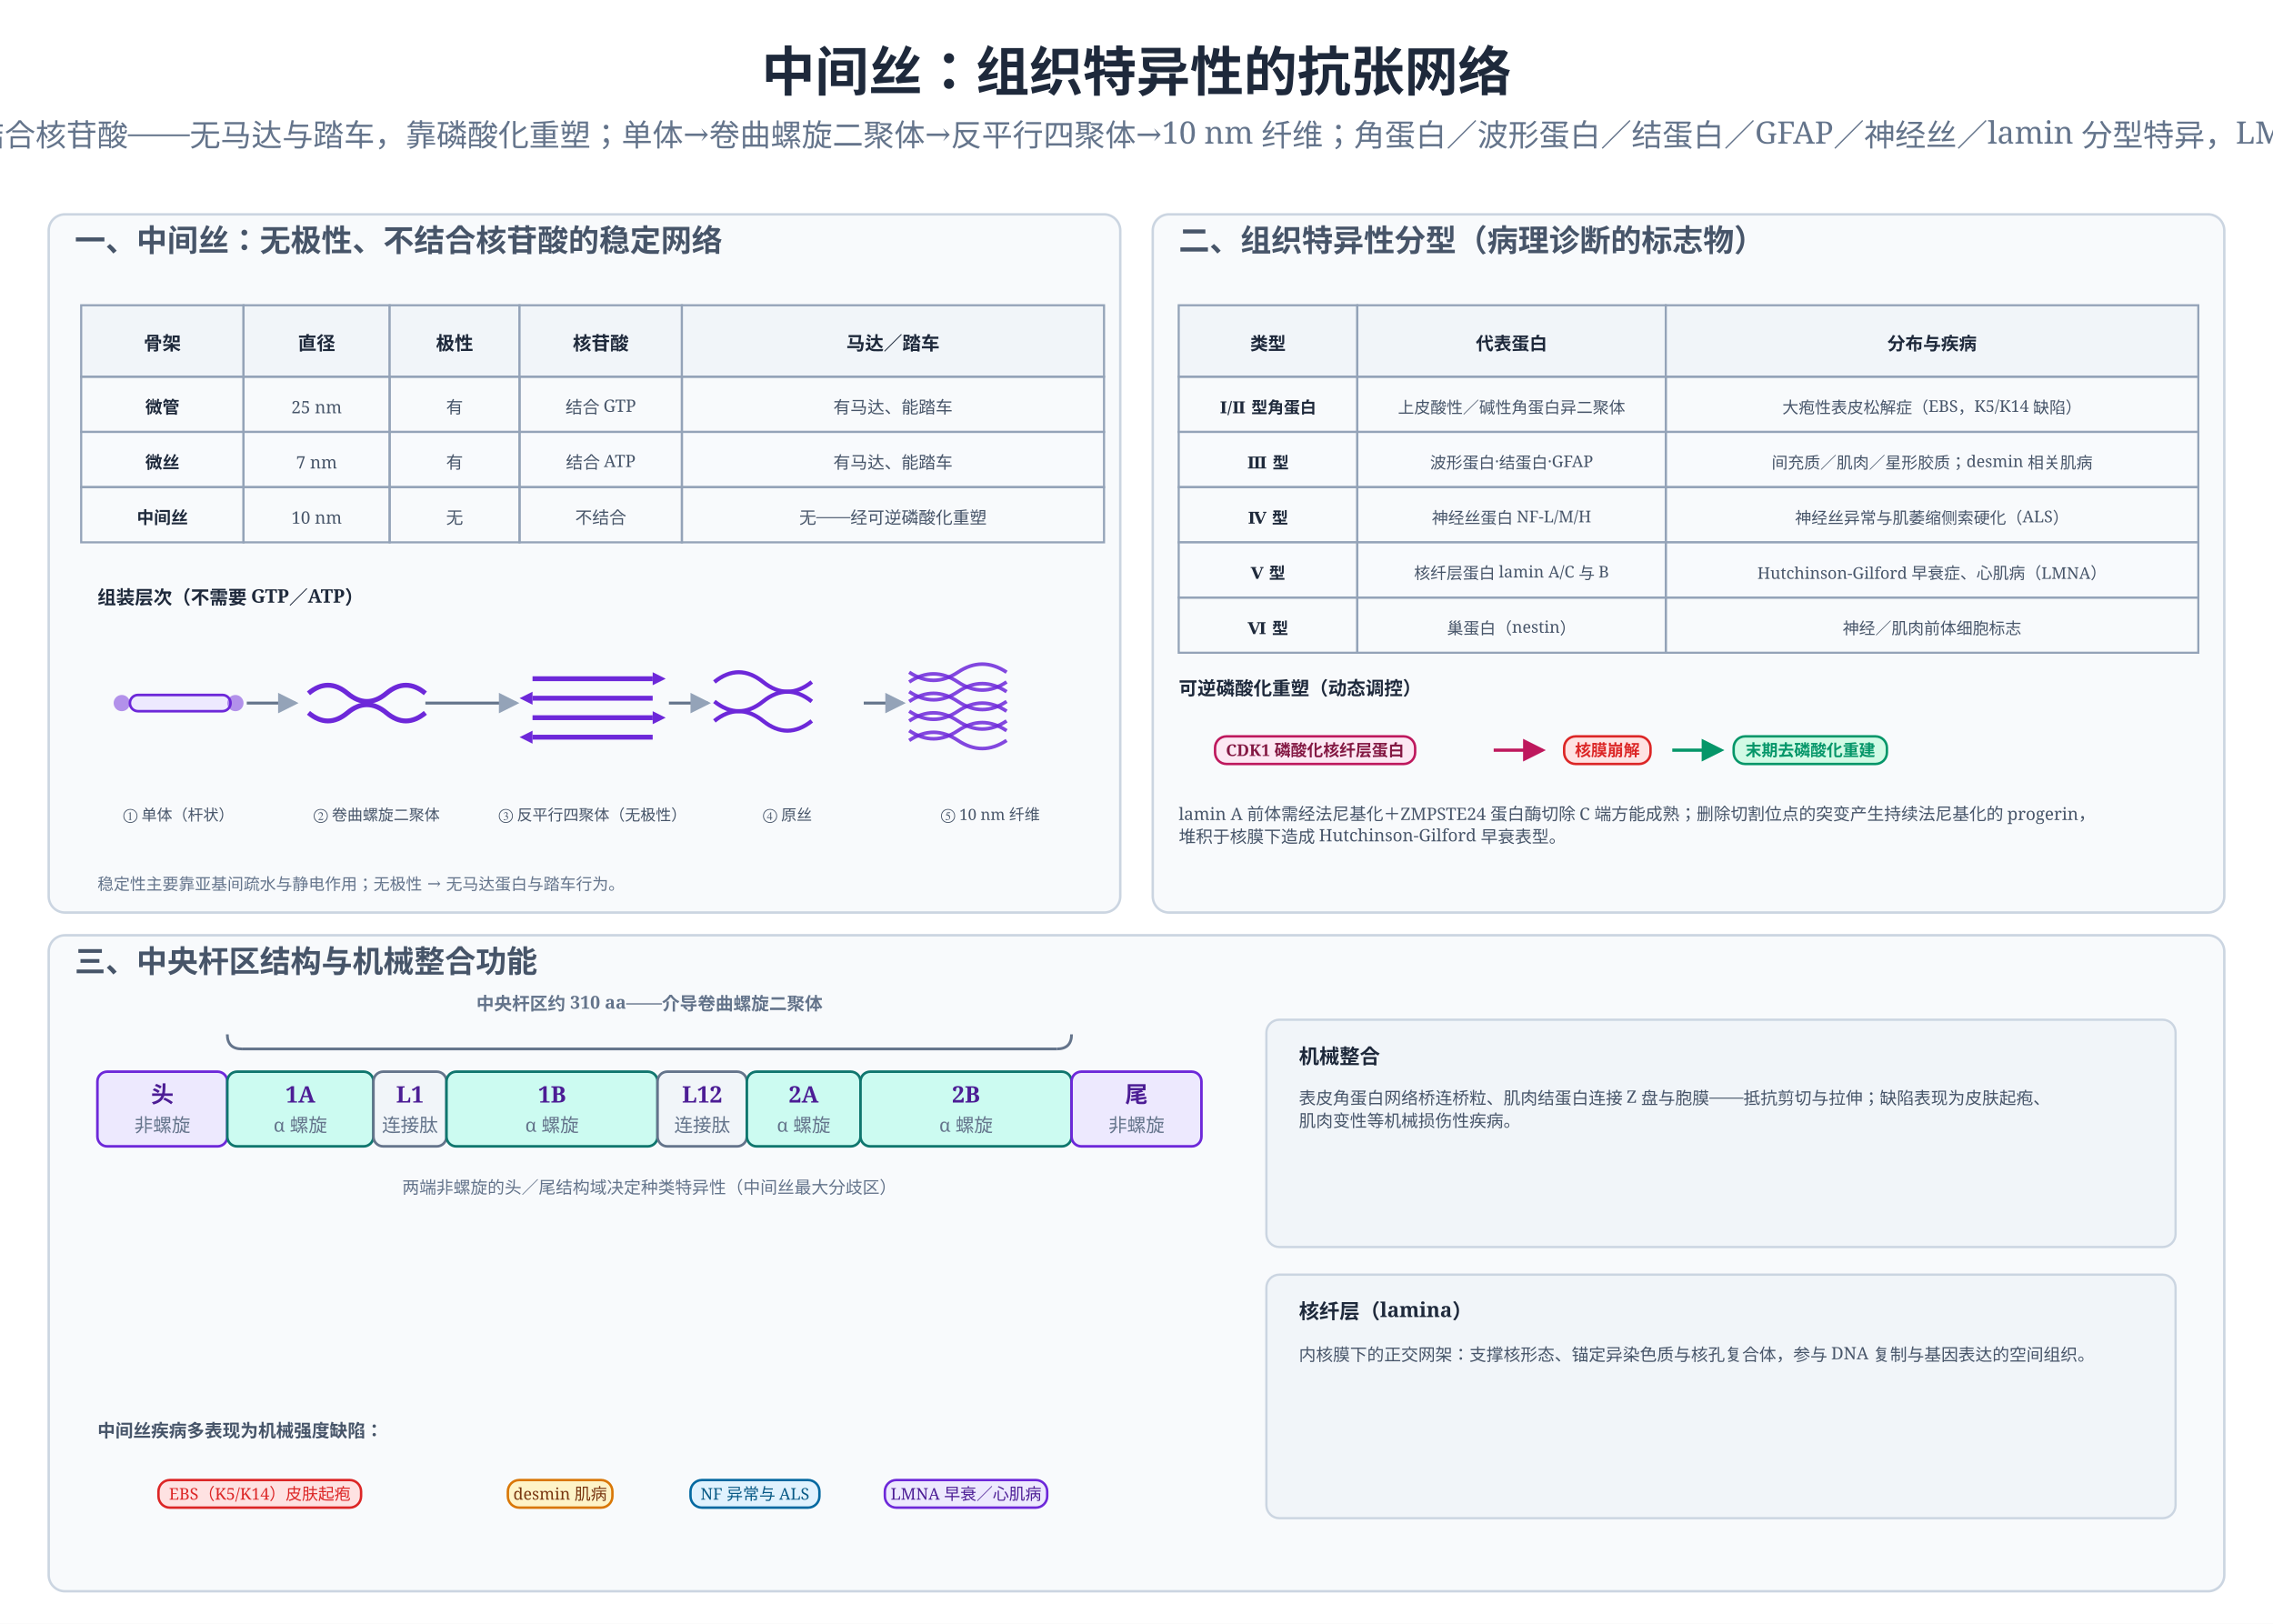
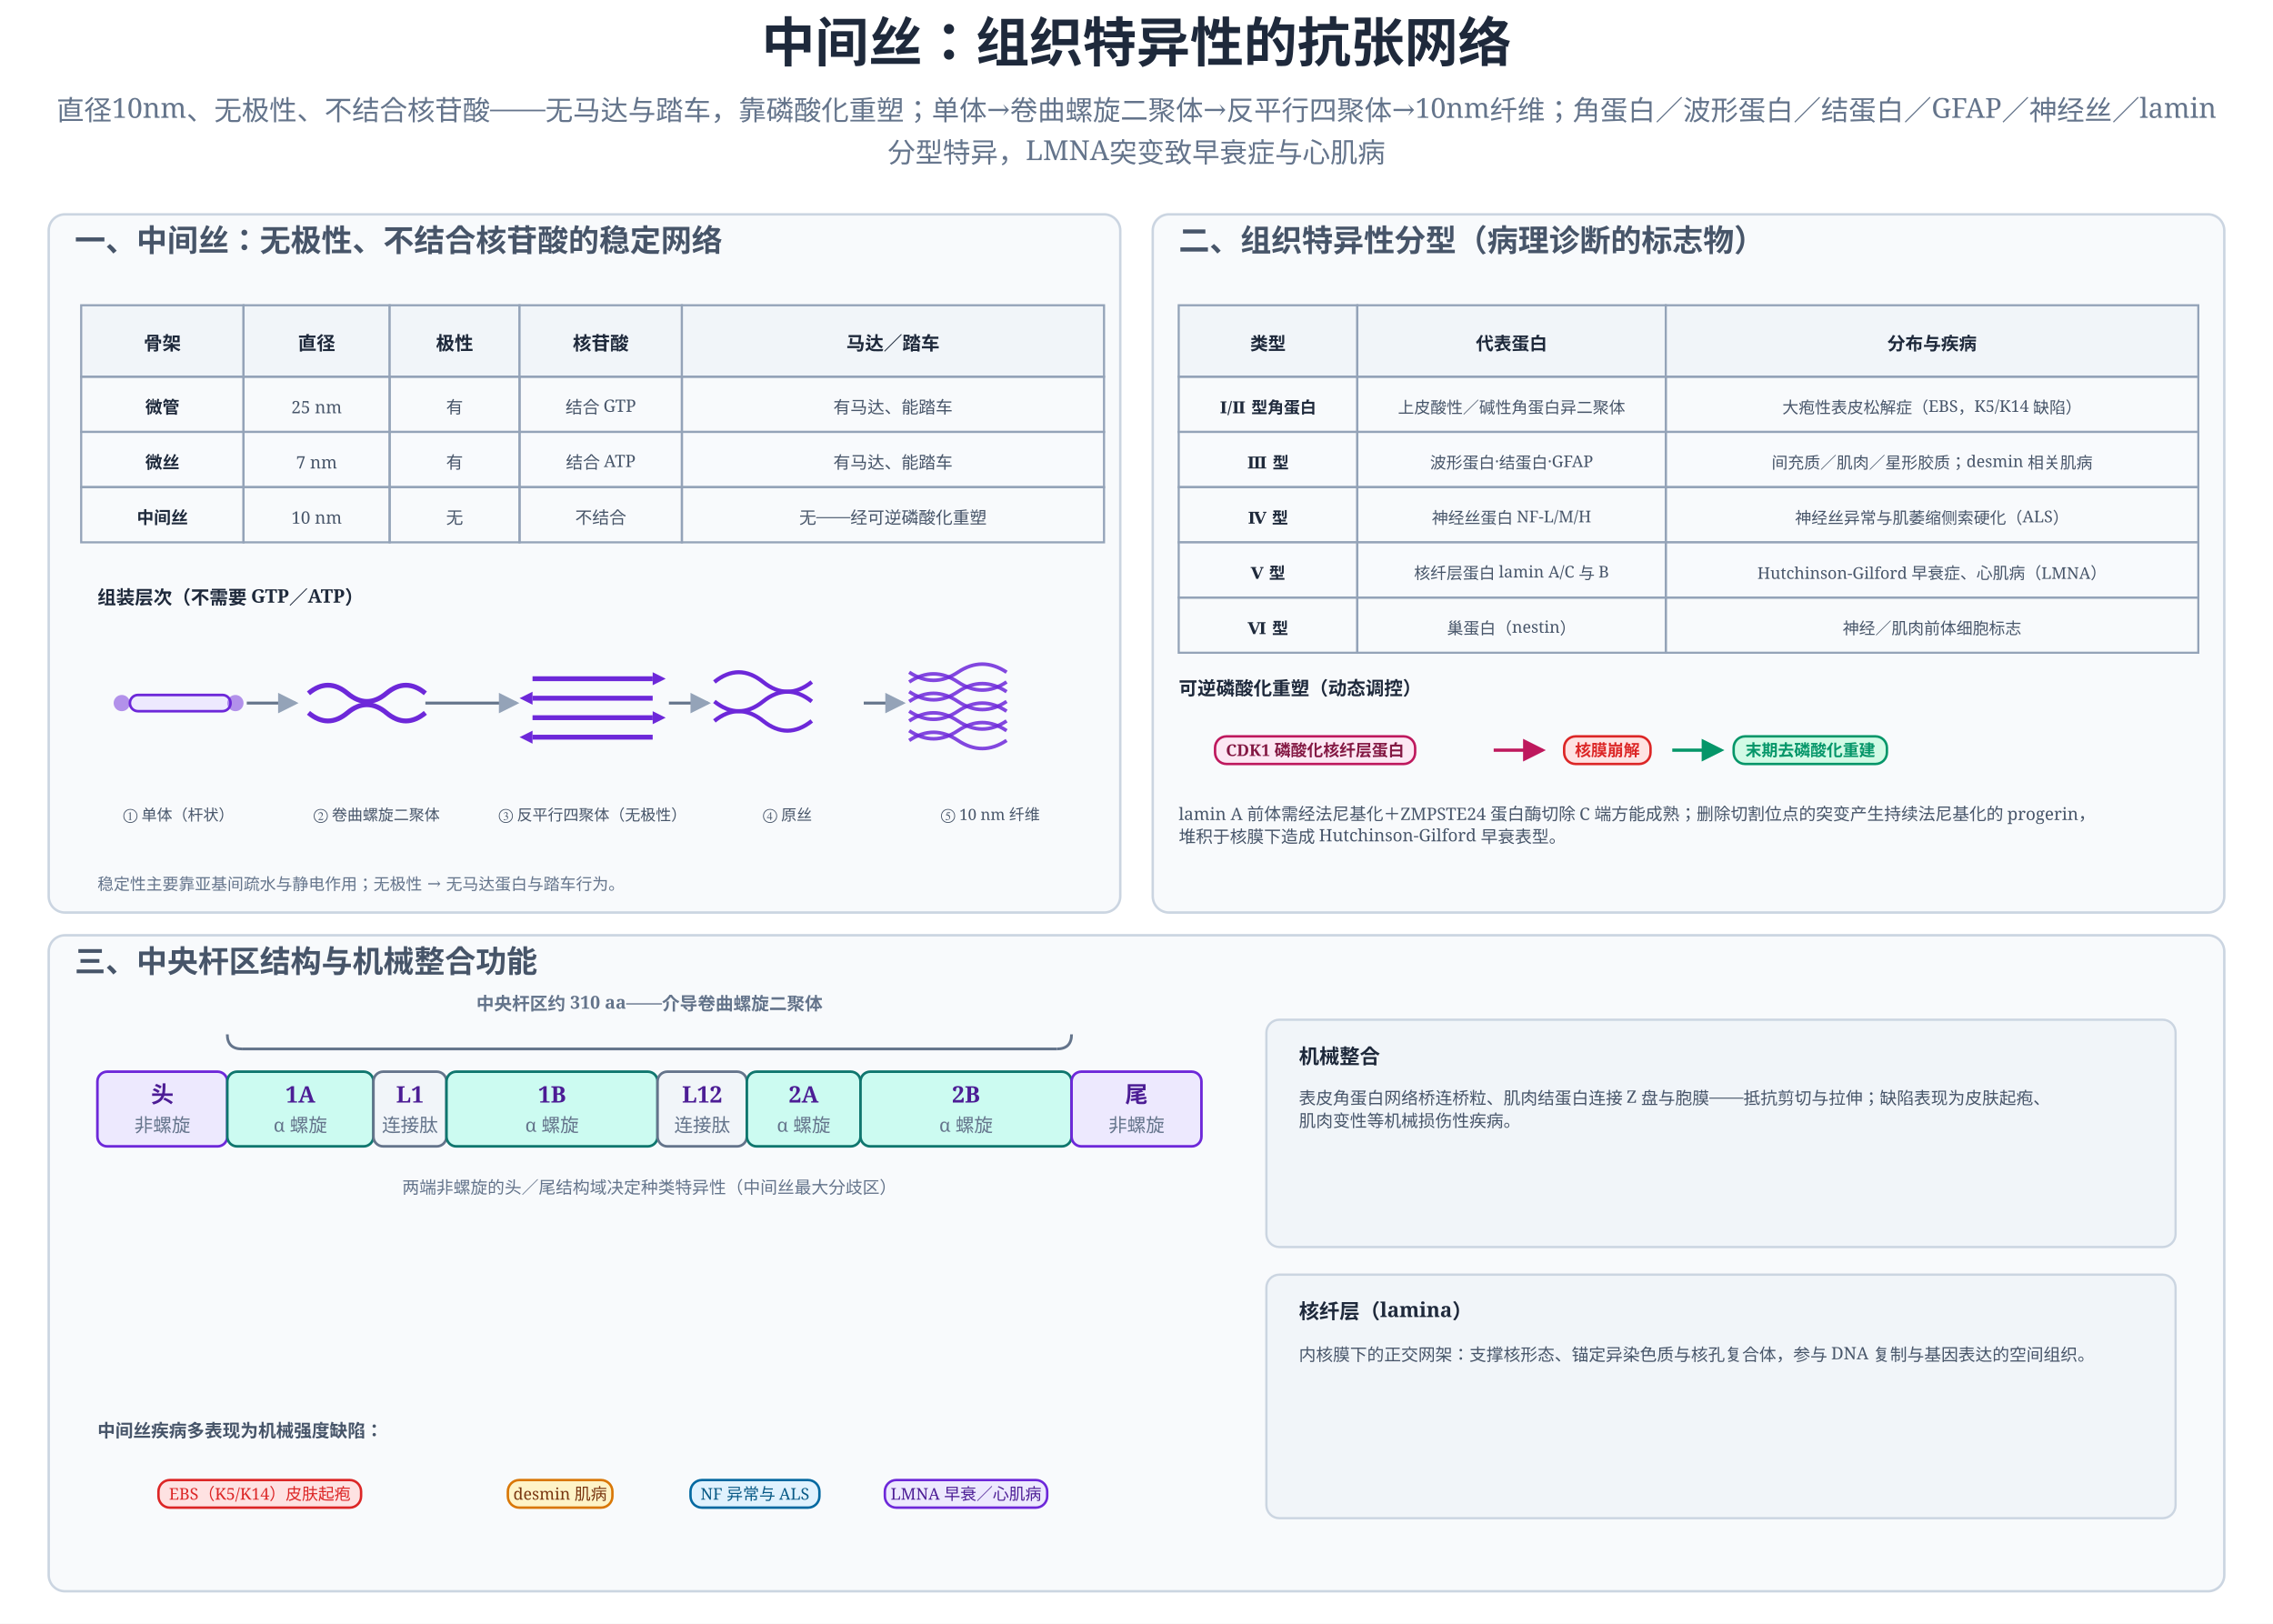
<svg xmlns="http://www.w3.org/2000/svg" width="1400" height="1000" viewBox="0 0 1400 1000" font-family="Noto Serif SC, LXGW WenKai, Songti SC, serif">
  <defs>
    <marker id="arr-ink" viewBox="0 0 10 10" refX="8.5" refY="5" markerWidth="7" markerHeight="7" orient="auto-start-reverse">
      <path d="M0,0 L10,5 L0,10 z" fill="#334155" />
    </marker>
    <marker id="arr-dna" viewBox="0 0 10 10" refX="8.5" refY="5" markerWidth="7" markerHeight="7" orient="auto-start-reverse">
      <path d="M0,0 L10,5 L0,10 z" fill="#0f766e" />
    </marker>
    <marker id="arr-rna" viewBox="0 0 10 10" refX="8.5" refY="5" markerWidth="7" markerHeight="7" orient="auto-start-reverse">
      <path d="M0,0 L10,5 L0,10 z" fill="#b45309" />
    </marker>
    <marker id="arr-pro" viewBox="0 0 10 10" refX="8.5" refY="5" markerWidth="7" markerHeight="7" orient="auto-start-reverse">
      <path d="M0,0 L10,5 L0,10 z" fill="#6d28d9" />
    </marker>
    <marker id="arr-enz" viewBox="0 0 10 10" refX="8.5" refY="5" markerWidth="7" markerHeight="7" orient="auto-start-reverse">
      <path d="M0,0 L10,5 L0,10 z" fill="#be185d" />
    </marker>
    <marker id="arr-acc" viewBox="0 0 10 10" refX="8.5" refY="5" markerWidth="7" markerHeight="7" orient="auto-start-reverse">
      <path d="M0,0 L10,5 L0,10 z" fill="#0369a1" />
    </marker>
    <marker id="arr-ok" viewBox="0 0 10 10" refX="8.5" refY="5" markerWidth="7" markerHeight="7" orient="auto-start-reverse">
      <path d="M0,0 L10,5 L0,10 z" fill="#059669" />
    </marker>
    <marker id="arr-warn" viewBox="0 0 10 10" refX="8.5" refY="5" markerWidth="7" markerHeight="7" orient="auto-start-reverse">
      <path d="M0,0 L10,5 L0,10 z" fill="#b45309" />
    </marker>
    <marker id="arr-bad" viewBox="0 0 10 10" refX="8.5" refY="5" markerWidth="7" markerHeight="7" orient="auto-start-reverse">
      <path d="M0,0 L10,5 L0,10 z" fill="#dc2626" />
    </marker>
    <marker id="arr-mute" viewBox="0 0 10 10" refX="8.5" refY="5" markerWidth="7" markerHeight="7" orient="auto-start-reverse">
      <path d="M0,0 L10,5 L0,10 z" fill="#94a3b8" />
    </marker>
  </defs>
  <rect x="0" y="0" width="1400" height="1000" fill="#ffffff" />
-   <text x="700" y="56" text-anchor="middle" font-size="33" font-weight="700" fill="#1e293b">中间丝：组织特异性的抗张网络</text>
-   <text x="700" y="90" text-anchor="middle" font-size="19" fill="#64748b">直径 10 nm、无极性、不结合核苷酸——无马达与踏车，靠磷酸化重塑；单体→卷曲螺旋二聚体→反平行四聚体→10 nm 纤维；角蛋白／波形蛋白／结蛋白／GFAP／神经丝／lamin 分型特异，LMNA 突变致早衰症与心肌病</text>
+   <text x="700" y="38" text-anchor="middle" font-size="33" font-weight="700" fill="#1e293b">中间丝：组织特异性的抗张网络</text>
+   <text x="700" y="74" text-anchor="middle" font-size="17" fill="#64748b">直径10nm、无极性、不结合核苷酸——无马达与踏车，靠磷酸化重塑；单体→卷曲螺旋二聚体→反平行四聚体→10nm纤维；角蛋白／波形蛋白／结蛋白／GFAP／神经丝／lamin</text>
+   <text x="700" y="100" text-anchor="middle" font-size="17" fill="#64748b">分型特异，LMNA突变致早衰症与心肌病</text>
  <rect x="30" y="132" width="660" height="430" rx="10" fill="#f8fafc" stroke="#cbd5e1" stroke-width="1.5" />
  <text x="46" y="154.84" font-size="19" fill="#475569" font-weight="700">一、中间丝：无极性、不结合核苷酸的稳定网络</text>
  <rect x="50" y="188" width="100" height="44" fill="#f1f5f9" stroke="#94a3b8" stroke-width="1.3" />
  <text x="100" y="215.5" font-size="11.5" fill="#1e293b" text-anchor="middle" font-weight="700">骨架</text>
  <rect x="150" y="188" width="90" height="44" fill="#f1f5f9" stroke="#94a3b8" stroke-width="1.3" />
  <text x="195" y="215.5" font-size="11.5" fill="#1e293b" text-anchor="middle" font-weight="700">直径</text>
  <rect x="240" y="188" width="80" height="44" fill="#f1f5f9" stroke="#94a3b8" stroke-width="1.3" />
  <text x="280" y="215.5" font-size="11.5" fill="#1e293b" text-anchor="middle" font-weight="700">极性</text>
  <rect x="320" y="188" width="100" height="44" fill="#f1f5f9" stroke="#94a3b8" stroke-width="1.3" />
  <text x="370" y="215.5" font-size="11.5" fill="#1e293b" text-anchor="middle" font-weight="700">核苷酸</text>
  <rect x="420" y="188" width="260" height="44" fill="#f1f5f9" stroke="#94a3b8" stroke-width="1.3" />
  <text x="550" y="215.5" font-size="11.5" fill="#1e293b" text-anchor="middle" font-weight="700">马达／踏车</text>
  <rect x="50" y="232" width="100" height="34" fill="none" stroke="#94a3b8" stroke-width="1.3" />
  <text x="100" y="254.5" font-size="10.5" fill="#1e293b" text-anchor="middle" font-weight="700">微管</text>
  <rect x="150" y="232" width="90" height="34" fill="none" stroke="#94a3b8" stroke-width="1.3" />
  <text x="195" y="254.5" font-size="10.5" fill="#475569" text-anchor="middle" font-weight="500">25 nm</text>
  <rect x="240" y="232" width="80" height="34" fill="none" stroke="#94a3b8" stroke-width="1.3" />
  <text x="280" y="254.5" font-size="10.5" fill="#475569" text-anchor="middle" font-weight="500">有</text>
  <rect x="320" y="232" width="100" height="34" fill="none" stroke="#94a3b8" stroke-width="1.3" />
  <text x="370" y="254.5" font-size="10.5" fill="#475569" text-anchor="middle" font-weight="500">结合 GTP</text>
  <rect x="420" y="232" width="260" height="34" fill="none" stroke="#94a3b8" stroke-width="1.3" />
  <text x="550" y="254.5" font-size="10.5" fill="#475569" text-anchor="middle" font-weight="500">有马达、能踏车</text>
  <rect x="50" y="266" width="630" height="34" fill="#f8fafc" fill-opacity="0.85" />
  <rect x="50" y="266" width="100" height="34" fill="none" stroke="#94a3b8" stroke-width="1.3" />
  <text x="100" y="288.5" font-size="10.5" fill="#1e293b" text-anchor="middle" font-weight="700">微丝</text>
  <rect x="150" y="266" width="90" height="34" fill="none" stroke="#94a3b8" stroke-width="1.3" />
  <text x="195" y="288.5" font-size="10.5" fill="#475569" text-anchor="middle" font-weight="500">7 nm</text>
  <rect x="240" y="266" width="80" height="34" fill="none" stroke="#94a3b8" stroke-width="1.3" />
  <text x="280" y="288.5" font-size="10.5" fill="#475569" text-anchor="middle" font-weight="500">有</text>
  <rect x="320" y="266" width="100" height="34" fill="none" stroke="#94a3b8" stroke-width="1.3" />
  <text x="370" y="288.5" font-size="10.5" fill="#475569" text-anchor="middle" font-weight="500">结合 ATP</text>
  <rect x="420" y="266" width="260" height="34" fill="none" stroke="#94a3b8" stroke-width="1.3" />
  <text x="550" y="288.5" font-size="10.5" fill="#475569" text-anchor="middle" font-weight="500">有马达、能踏车</text>
  <rect x="50" y="300" width="100" height="34" fill="none" stroke="#94a3b8" stroke-width="1.3" />
  <text x="100" y="322.5" font-size="10.5" fill="#1e293b" text-anchor="middle" font-weight="700">中间丝</text>
  <rect x="150" y="300" width="90" height="34" fill="none" stroke="#94a3b8" stroke-width="1.3" />
  <text x="195" y="322.5" font-size="10.5" fill="#475569" text-anchor="middle" font-weight="500">10 nm</text>
  <rect x="240" y="300" width="80" height="34" fill="none" stroke="#94a3b8" stroke-width="1.3" />
  <text x="280" y="322.5" font-size="10.5" fill="#475569" text-anchor="middle" font-weight="500">无</text>
  <rect x="320" y="300" width="100" height="34" fill="none" stroke="#94a3b8" stroke-width="1.3" />
  <text x="370" y="322.5" font-size="10.5" fill="#475569" text-anchor="middle" font-weight="500">不结合</text>
  <rect x="420" y="300" width="260" height="34" fill="none" stroke="#94a3b8" stroke-width="1.3" />
  <text x="550" y="322.5" font-size="10.5" fill="#475569" text-anchor="middle" font-weight="500">无——经可逆磷酸化重塑</text>
  <text x="60" y="372" font-size="11.5" fill="#1e293b" font-weight="700">组装层次（不需要 GTP／ATP）</text>
  <circle cx="75" cy="433" r="5" fill="#6d28d9" fill-opacity="0.5" />
  <rect x="80" y="428" width="62" height="10" rx="5" fill="#ede9fe" stroke="#6d28d9" stroke-width="1.6" />
  <circle cx="145" cy="433" r="5" fill="#6d28d9" fill-opacity="0.5" />
  <line x1="152" y1="433" x2="182" y2="433" stroke="#64748b" stroke-width="1.8" marker-end="url(#arr-mute)" />
  <path d="M 190,427 q 12,-10 24,0 q 12,10 24,0 q 12,-10 24,0" fill="none" stroke="#6d28d9" stroke-width="3" />
  <path d="M 190,439 q 12,10 24,0 q 12,-10 24,0 q 12,10 24,0" fill="none" stroke="#6d28d9" stroke-width="3" />
  <line x1="262" y1="433" x2="318" y2="433" stroke="#64748b" stroke-width="1.8" marker-end="url(#arr-mute)" />
  <line x1="328" y1="418" x2="402" y2="418" stroke="#6d28d9" stroke-width="3" />
  <line x1="328" y1="430" x2="402" y2="430" stroke="#6d28d9" stroke-width="3" />
  <line x1="328" y1="442" x2="402" y2="442" stroke="#6d28d9" stroke-width="3" />
  <line x1="328" y1="454" x2="402" y2="454" stroke="#6d28d9" stroke-width="3" />
  <polygon points="402,414 410,418 402,422" fill="#6d28d9" />
  <polygon points="328,426 320,430 328,434" fill="#6d28d9" />
  <polygon points="402,438 410,442 402,446" fill="#6d28d9" />
  <polygon points="328,450 320,454 328,458" fill="#6d28d9" />
  <line x1="412" y1="433" x2="436" y2="433" stroke="#64748b" stroke-width="1.8" marker-end="url(#arr-mute)" />
  <path d="M 440,420 q 15,-12 30,0 q 15,12 30,0" fill="none" stroke="#6d28d9" stroke-width="2.5" />
  <path d="M 440,432 q 15,12 30,0 q 15,-12 30,0" fill="none" stroke="#6d28d9" stroke-width="2.5" />
  <path d="M 440,444 q 15,-12 30,0 q 15,12 30,0" fill="none" stroke="#6d28d9" stroke-width="2.5" />
  <line x1="532" y1="433" x2="556" y2="433" stroke="#64748b" stroke-width="1.8" marker-end="url(#arr-mute)" />
  <path d="M 560,414 q 15,10 30,0 q 15,-10 30,0" fill="none" opacity="0.85" stroke="#6d28d9" stroke-width="2.2" />
  <path d="M 560,420 q 15,-10 30,0 q 15,10 30,0" fill="none" opacity="0.85" stroke="#6d28d9" stroke-width="2.2" />
  <path d="M 560,426 q 15,10 30,0 q 15,-10 30,0" fill="none" opacity="0.85" stroke="#6d28d9" stroke-width="2.2" />
  <path d="M 560,432 q 15,-10 30,0 q 15,10 30,0" fill="none" opacity="0.85" stroke="#6d28d9" stroke-width="2.2" />
  <path d="M 560,438 q 15,10 30,0 q 15,-10 30,0" fill="none" opacity="0.85" stroke="#6d28d9" stroke-width="2.2" />
  <path d="M 560,444 q 15,-10 30,0 q 15,10 30,0" fill="none" opacity="0.85" stroke="#6d28d9" stroke-width="2.2" />
  <path d="M 560,450 q 15,10 30,0 q 15,-10 30,0" fill="none" opacity="0.85" stroke="#6d28d9" stroke-width="2.2" />
  <path d="M 560,456 q 15,-10 30,0 q 15,10 30,0" fill="none" opacity="0.85" stroke="#6d28d9" stroke-width="2.2" />
  <text x="110" y="505" font-size="9.5" fill="#475569" text-anchor="middle">① 单体（杆状）</text>
  <text x="232" y="505" font-size="9.5" fill="#475569" text-anchor="middle">② 卷曲螺旋二聚体</text>
  <text x="365" y="505" font-size="9.5" fill="#475569" text-anchor="middle">③ 反平行四聚体（无极性）</text>
  <text x="485" y="505" font-size="9.5" fill="#475569" text-anchor="middle">④ 原丝</text>
  <text x="610" y="505" font-size="9.5" fill="#475569" text-anchor="middle">⑤ 10 nm 纤维</text>
  <text x="60" y="548" font-size="10" fill="#64748b">稳定性主要靠亚基间疏水与静电作用；无极性 → 无马达蛋白与踏车行为。</text>
  <rect x="710" y="132" width="660" height="430" rx="10" fill="#f8fafc" stroke="#cbd5e1" stroke-width="1.5" />
  <text x="726" y="154.84" font-size="19" fill="#475569" font-weight="700">二、组织特异性分型（病理诊断的标志物）</text>
  <rect x="726" y="188" width="110" height="44" fill="#f1f5f9" stroke="#94a3b8" stroke-width="1.3" />
  <text x="781" y="215.5" font-size="11" fill="#1e293b" text-anchor="middle" font-weight="700">类型</text>
  <rect x="836" y="188" width="190" height="44" fill="#f1f5f9" stroke="#94a3b8" stroke-width="1.3" />
  <text x="931" y="215.5" font-size="11" fill="#1e293b" text-anchor="middle" font-weight="700">代表蛋白</text>
  <rect x="1026" y="188" width="328" height="44" fill="#f1f5f9" stroke="#94a3b8" stroke-width="1.3" />
  <text x="1190" y="215.5" font-size="11" fill="#1e293b" text-anchor="middle" font-weight="700">分布与疾病</text>
  <rect x="726" y="232" width="110" height="34" fill="none" stroke="#94a3b8" stroke-width="1.3" />
  <text x="781" y="254.5" font-size="10" fill="#1e293b" text-anchor="middle" font-weight="700">Ⅰ/Ⅱ 型角蛋白</text>
  <rect x="836" y="232" width="190" height="34" fill="none" stroke="#94a3b8" stroke-width="1.3" />
  <text x="931" y="254.5" font-size="10" fill="#475569" text-anchor="middle" font-weight="500">上皮酸性／碱性角蛋白异二聚体</text>
  <rect x="1026" y="232" width="328" height="34" fill="none" stroke="#94a3b8" stroke-width="1.3" />
  <text x="1190" y="254.5" font-size="10" fill="#475569" text-anchor="middle" font-weight="500">大疱性表皮松解症（EBS，K5/K14 缺陷）</text>
  <rect x="726" y="266" width="628" height="34" fill="#f8fafc" fill-opacity="0.85" />
  <rect x="726" y="266" width="110" height="34" fill="none" stroke="#94a3b8" stroke-width="1.3" />
  <text x="781" y="288.5" font-size="10" fill="#1e293b" text-anchor="middle" font-weight="700">Ⅲ 型</text>
  <rect x="836" y="266" width="190" height="34" fill="none" stroke="#94a3b8" stroke-width="1.3" />
  <text x="931" y="288.5" font-size="10" fill="#475569" text-anchor="middle" font-weight="500">波形蛋白·结蛋白·GFAP</text>
  <rect x="1026" y="266" width="328" height="34" fill="none" stroke="#94a3b8" stroke-width="1.3" />
  <text x="1190" y="288.5" font-size="10" fill="#475569" text-anchor="middle" font-weight="500">间充质／肌肉／星形胶质；desmin 相关肌病</text>
  <rect x="726" y="300" width="110" height="34" fill="none" stroke="#94a3b8" stroke-width="1.3" />
  <text x="781" y="322.5" font-size="10" fill="#1e293b" text-anchor="middle" font-weight="700">Ⅳ 型</text>
  <rect x="836" y="300" width="190" height="34" fill="none" stroke="#94a3b8" stroke-width="1.3" />
  <text x="931" y="322.5" font-size="10" fill="#475569" text-anchor="middle" font-weight="500">神经丝蛋白 NF-L/M/H</text>
  <rect x="1026" y="300" width="328" height="34" fill="none" stroke="#94a3b8" stroke-width="1.3" />
  <text x="1190" y="322.5" font-size="10" fill="#475569" text-anchor="middle" font-weight="500">神经丝异常与肌萎缩侧索硬化（ALS）</text>
  <rect x="726" y="334" width="628" height="34" fill="#f8fafc" fill-opacity="0.85" />
  <rect x="726" y="334" width="110" height="34" fill="none" stroke="#94a3b8" stroke-width="1.3" />
  <text x="781" y="356.5" font-size="10" fill="#1e293b" text-anchor="middle" font-weight="700">Ⅴ 型</text>
  <rect x="836" y="334" width="190" height="34" fill="none" stroke="#94a3b8" stroke-width="1.3" />
  <text x="931" y="356.5" font-size="10" fill="#475569" text-anchor="middle" font-weight="500">核纤层蛋白 lamin A/C 与 B</text>
  <rect x="1026" y="334" width="328" height="34" fill="none" stroke="#94a3b8" stroke-width="1.3" />
  <text x="1190" y="356.5" font-size="10" fill="#475569" text-anchor="middle" font-weight="500">Hutchinson-Gilford 早衰症、心肌病（LMNA）</text>
  <rect x="726" y="368" width="110" height="34" fill="none" stroke="#94a3b8" stroke-width="1.3" />
  <text x="781" y="390.5" font-size="10" fill="#1e293b" text-anchor="middle" font-weight="700">Ⅵ 型</text>
  <rect x="836" y="368" width="190" height="34" fill="none" stroke="#94a3b8" stroke-width="1.3" />
  <text x="931" y="390.5" font-size="10" fill="#475569" text-anchor="middle" font-weight="500">巢蛋白（nestin）</text>
  <rect x="1026" y="368" width="328" height="34" fill="none" stroke="#94a3b8" stroke-width="1.3" />
  <text x="1190" y="390.5" font-size="10" fill="#475569" text-anchor="middle" font-weight="500">神经／肌肉前体细胞标志</text>
  <text x="726" y="428" font-size="11.5" fill="#1e293b" font-weight="700">可逆磷酸化重塑（动态调控）</text>
  <rect x="748.38" y="453.5" width="123.24" height="17" rx="7" fill="#fce7f3" stroke="#be185d" stroke-width="1.5" />
  <text x="810" y="465.6" font-size="10" fill="#831843" text-anchor="middle" font-weight="700">CDK1 磷酸化核纤层蛋白</text>
  <line x1="920" y1="462" x2="950" y2="462" stroke="#be185d" stroke-width="2" marker-end="url(#arr-enz)" />
  <rect x="963.4" y="453.5" width="53.2" height="17" rx="7" fill="#fee2e2" stroke="#dc2626" stroke-width="1.5" />
  <text x="990" y="465.6" font-size="10" fill="#dc2626" text-anchor="middle" font-weight="700">核膜崩解</text>
  <line x1="1030" y1="462" x2="1060" y2="462" stroke="#059669" stroke-width="2" marker-end="url(#arr-ok)" />
  <rect x="1067.8" y="453.5" width="94.4" height="17" rx="7" fill="#d1fae5" stroke="#059669" stroke-width="1.5" />
  <text x="1115" y="465.6" font-size="10" fill="#059669" text-anchor="middle" font-weight="700">末期去磷酸化重建</text>
  <text x="726" y="505" font-size="10.5" fill="#475569">lamin A 前体需经法尼基化＋ZMPSTE24 蛋白酶切除 C 端方能成熟；删除切割位点的突变产生持续法尼基化的 progerin，</text>
  <text x="726" y="519" font-size="10.5" fill="#475569">堆积于核膜下造成 Hutchinson-Gilford 早衰表型。</text>
  <rect x="30" y="576" width="1340" height="404" rx="10" fill="#f8fafc" stroke="#cbd5e1" stroke-width="1.5" />
  <text x="46" y="598.84" font-size="19" fill="#475569" font-weight="700">三、中央杆区结构与机械整合功能</text>
  <rect x="60" y="660" width="80" height="46" rx="6" fill="#ede9fe" stroke="#6d28d9" stroke-width="1.6" />
  <text x="100" y="679" font-size="14" fill="#4c1d95" text-anchor="middle" font-weight="600">头</text>
  <text x="100" y="697" font-size="11.5" fill="#64748b" text-anchor="middle">非螺旋</text>
  <rect x="140" y="660" width="90" height="46" rx="6" fill="#ccfbf1" stroke="#0f766e" stroke-width="1.6" />
  <text x="185" y="679" font-size="14" fill="#4c1d95" text-anchor="middle" font-weight="600">1A</text>
  <text x="185" y="697" font-size="11.5" fill="#64748b" text-anchor="middle">α 螺旋</text>
  <rect x="230" y="660" width="45" height="46" rx="6" fill="#f1f5f9" stroke="#64748b" stroke-width="1.6" />
  <text x="252.5" y="679" font-size="14" fill="#4c1d95" text-anchor="middle" font-weight="600">L1</text>
  <text x="252.5" y="697" font-size="11.5" fill="#64748b" text-anchor="middle">连接肽</text>
  <rect x="275" y="660" width="130" height="46" rx="6" fill="#ccfbf1" stroke="#0f766e" stroke-width="1.6" />
  <text x="340" y="679" font-size="14" fill="#4c1d95" text-anchor="middle" font-weight="600">1B</text>
  <text x="340" y="697" font-size="11.5" fill="#64748b" text-anchor="middle">α 螺旋</text>
  <rect x="405" y="660" width="55" height="46" rx="6" fill="#f1f5f9" stroke="#64748b" stroke-width="1.6" />
  <text x="432.5" y="679" font-size="14" fill="#4c1d95" text-anchor="middle" font-weight="600">L12</text>
  <text x="432.5" y="697" font-size="11.5" fill="#64748b" text-anchor="middle">连接肽</text>
  <rect x="460" y="660" width="70" height="46" rx="6" fill="#ccfbf1" stroke="#0f766e" stroke-width="1.6" />
  <text x="495" y="679" font-size="14" fill="#4c1d95" text-anchor="middle" font-weight="600">2A</text>
  <text x="495" y="697" font-size="11.5" fill="#64748b" text-anchor="middle">α 螺旋</text>
  <rect x="530" y="660" width="130" height="46" rx="6" fill="#ccfbf1" stroke="#0f766e" stroke-width="1.6" />
  <text x="595" y="679" font-size="14" fill="#4c1d95" text-anchor="middle" font-weight="600">2B</text>
  <text x="595" y="697" font-size="11.5" fill="#64748b" text-anchor="middle">α 螺旋</text>
  <rect x="660" y="660" width="80" height="46" rx="6" fill="#ede9fe" stroke="#6d28d9" stroke-width="1.6" />
  <text x="700" y="679" font-size="14" fill="#4c1d95" text-anchor="middle" font-weight="600">尾</text>
  <text x="700" y="697" font-size="11.5" fill="#64748b" text-anchor="middle">非螺旋</text>
  <path d="M 140,637 Q 140,646 149,646 M 651,646 Q 660,646 660,637" fill="none" stroke="#64748b" stroke-width="1.7" />
  <line x1="149" y1="646" x2="651" y2="646" stroke="#64748b" stroke-width="1.7" />
  <text x="400" y="622" font-size="11" fill="#64748b" text-anchor="middle" font-weight="600">中央杆区约 310 aa——介导卷曲螺旋二聚体</text>
  <text x="400" y="735" font-size="10.5" fill="#64748b" text-anchor="middle">两端非螺旋的头／尾结构域决定种类特异性（中间丝最大分歧区）</text>
  <rect x="780" y="628" width="560" height="140" rx="8" fill="#f1f5f9" stroke="#cbd5e1" stroke-width="1.4" />
  <text x="800" y="655" font-size="12.5" fill="#1e293b" font-weight="700">机械整合</text>
  <text x="800" y="680" font-size="10.5" fill="#475569">表皮角蛋白网络桥连桥粒、肌肉结蛋白连接 Z 盘与胞膜——抵抗剪切与拉伸；缺陷表现为皮肤起疱、</text>
  <text x="800" y="694" font-size="10.5" fill="#475569">肌肉变性等机械损伤性疾病。</text>
  <rect x="780" y="785" width="560" height="150" rx="8" fill="#f1f5f9" stroke="#cbd5e1" stroke-width="1.4" />
  <text x="800" y="812" font-size="12.5" fill="#1e293b" font-weight="700">核纤层（lamina）</text>
  <text x="800" y="838" font-size="10.5" fill="#475569">内核膜下的正交网架：支撑核形态、锚定异染色质与核孔复合体，参与 DNA 复制与基因表达的空间组织。</text>
  <text x="60" y="885" font-size="11" fill="#475569" font-weight="700">中间丝疾病多表现为机械强度缺陷：</text>
  <rect x="97.6" y="911.5" width="124.8" height="17" rx="7" fill="#fee2e2" stroke="#dc2626" stroke-width="1.5" />
  <text x="160" y="923.6" font-size="10" fill="#dc2626" text-anchor="middle">EBS（K5/K14）皮肤起疱</text>
  <rect x="312.8" y="911.5" width="64.4" height="17" rx="7" fill="#fef3c7" stroke="#d97706" stroke-width="1.5" />
  <text x="345" y="923.6" font-size="10" fill="#78350f" text-anchor="middle">desmin 肌病</text>
  <rect x="425.3" y="911.5" width="79.4" height="17" rx="7" fill="#e0f2fe" stroke="#0369a1" stroke-width="1.5" />
  <text x="465" y="923.6" font-size="10" fill="#075985" text-anchor="middle">NF 异常与 ALS</text>
  <rect x="545" y="911.5" width="100" height="17" rx="7" fill="#ede9fe" stroke="#6d28d9" stroke-width="1.5" />
  <text x="595" y="923.6" font-size="10" fill="#4c1d95" text-anchor="middle">LMNA 早衰／心肌病</text>
</svg>
